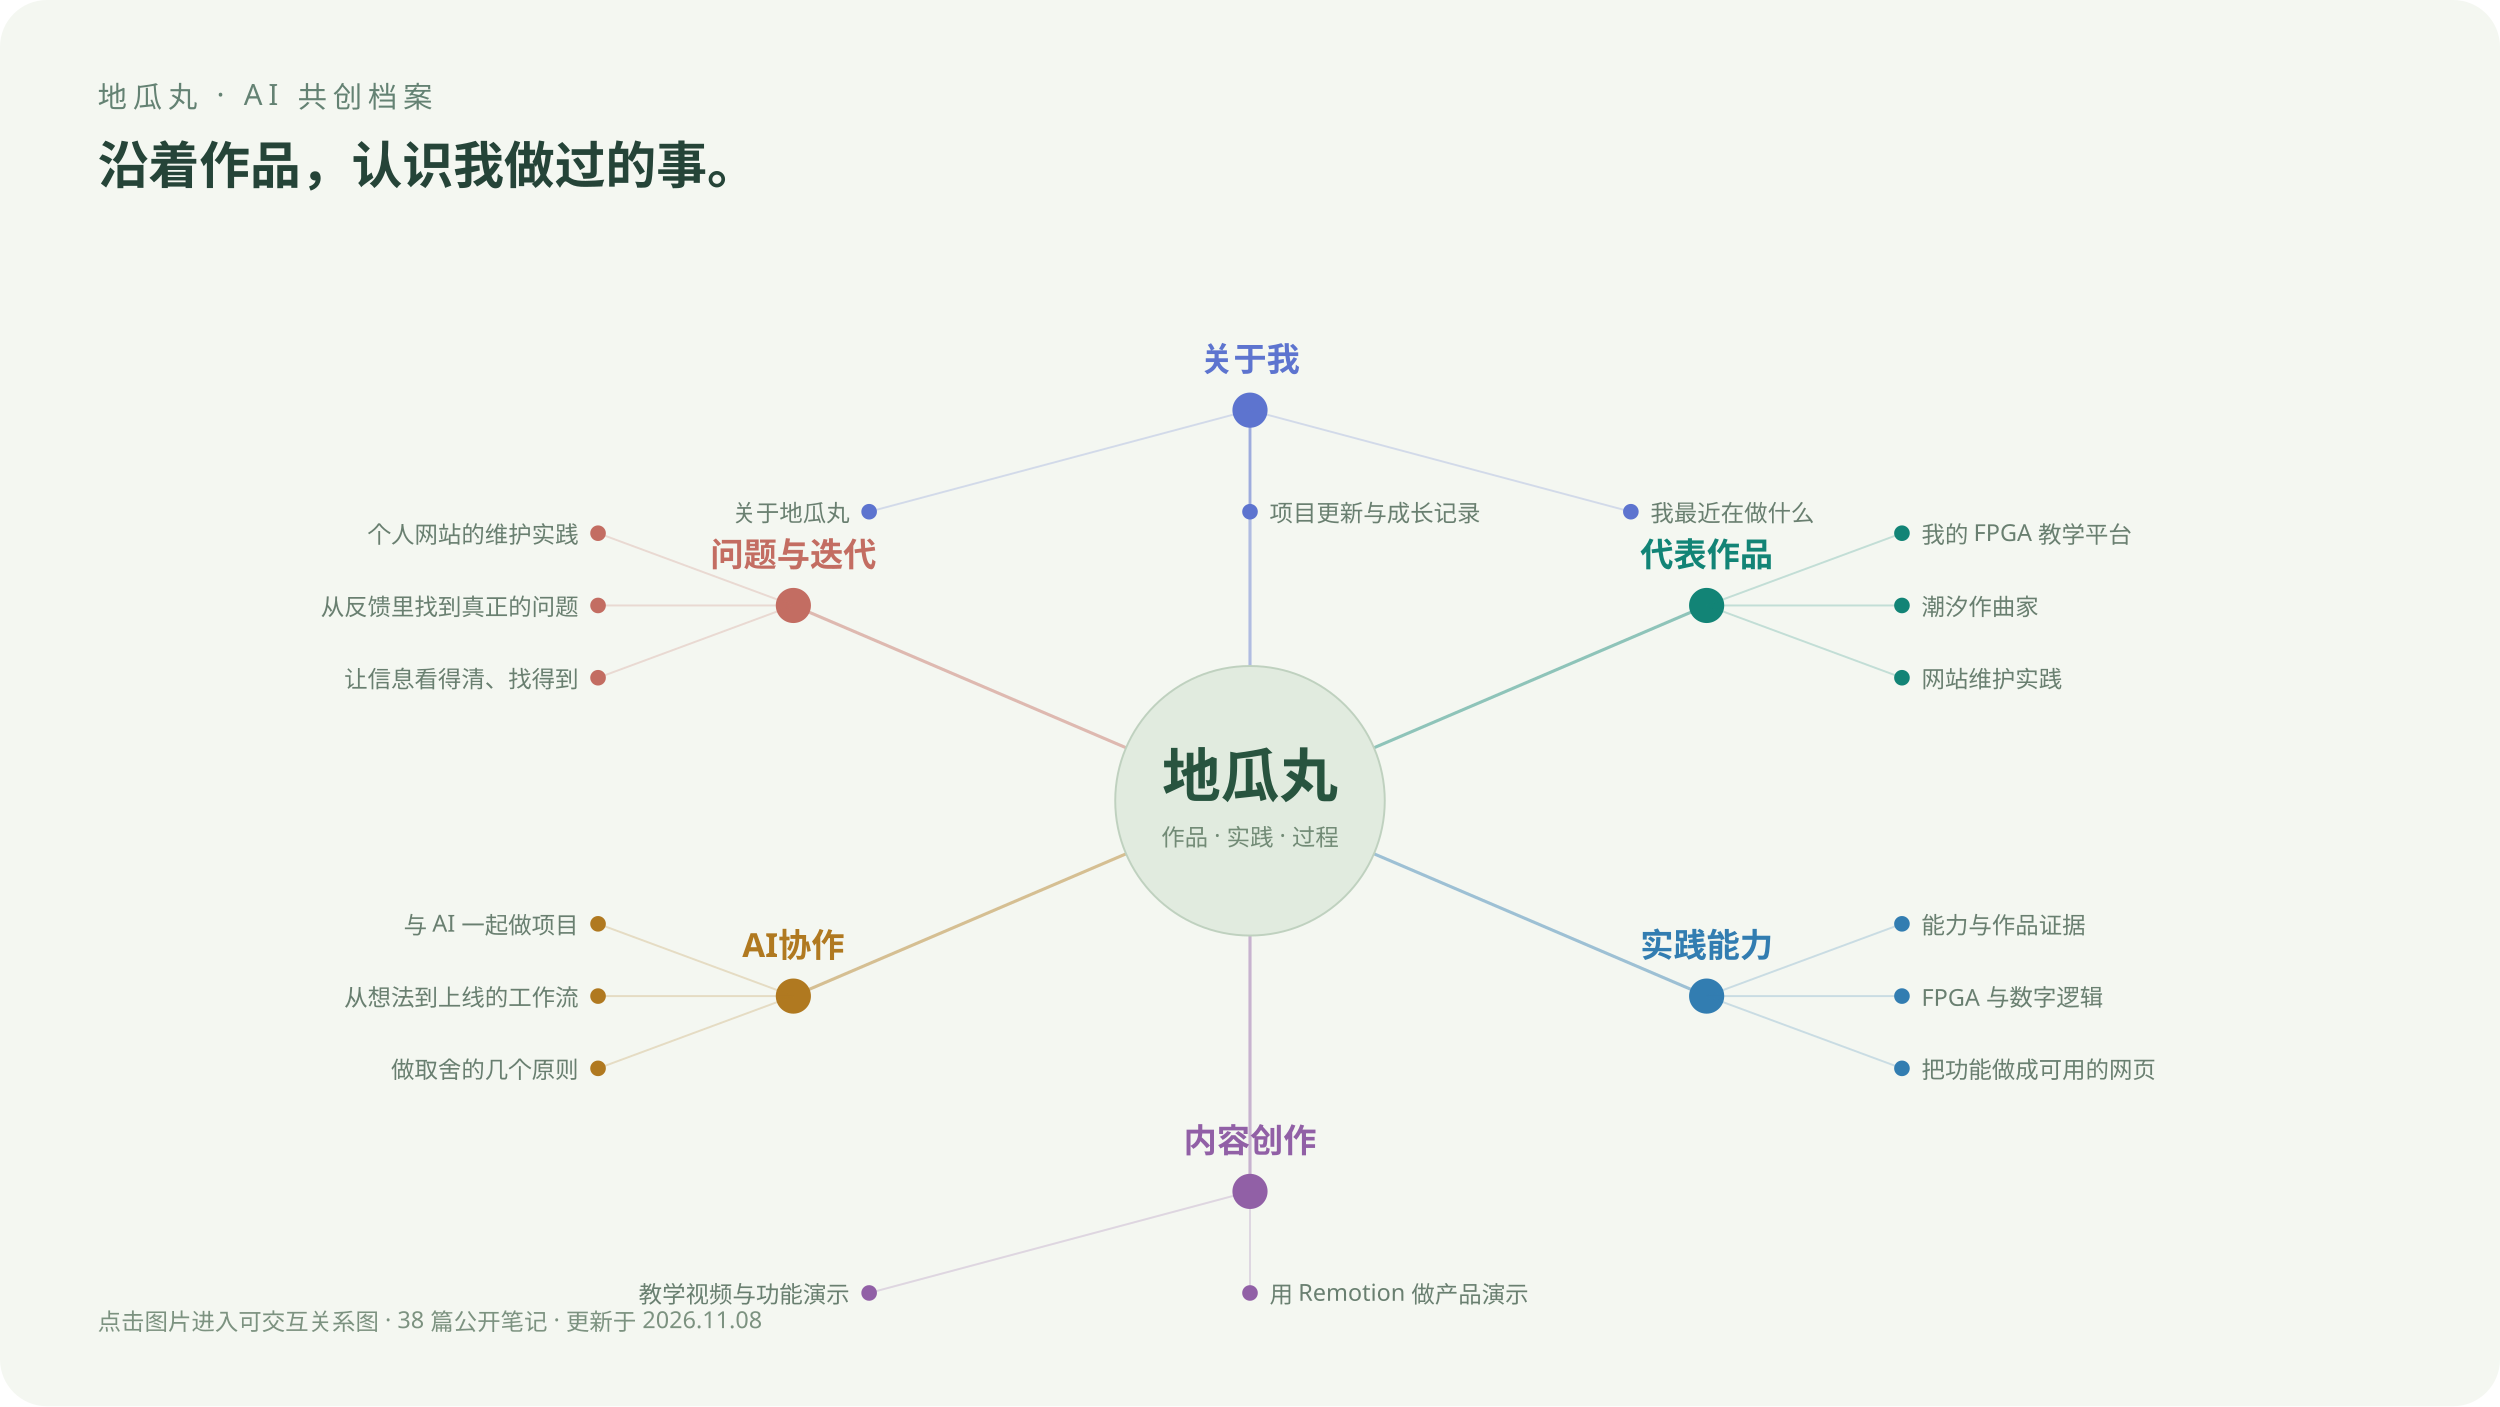
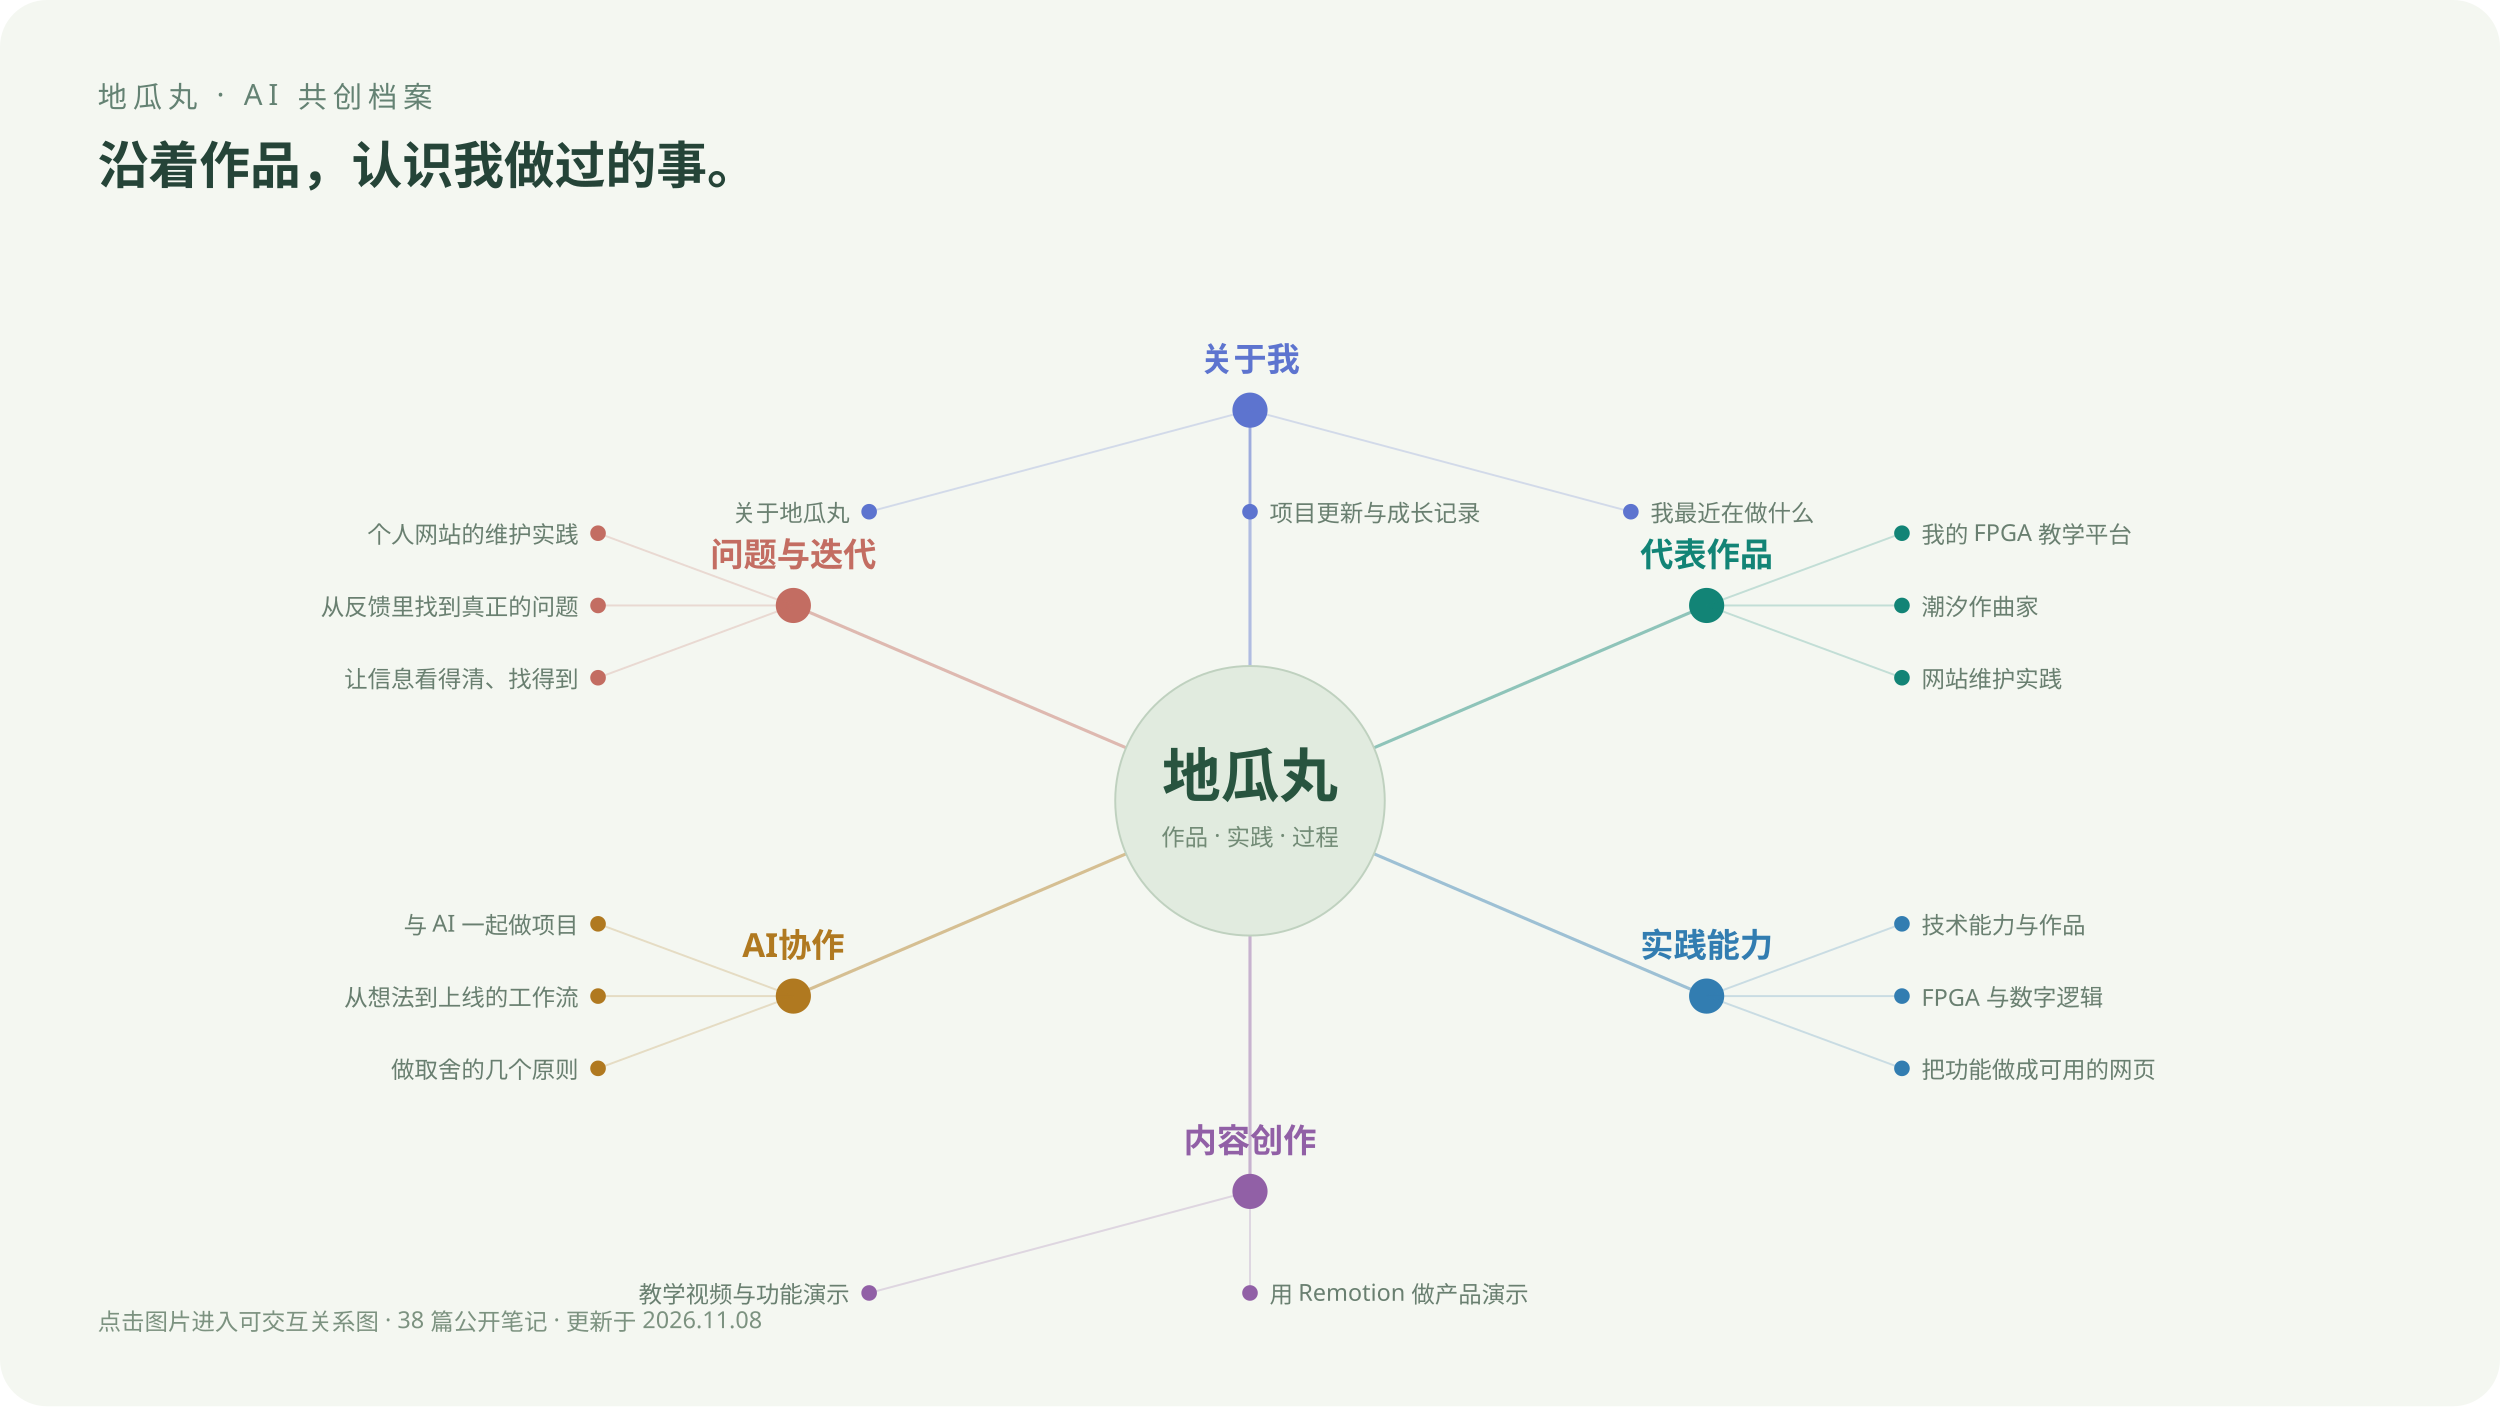
<svg xmlns="http://www.w3.org/2000/svg" width="1280" height="720" viewBox="0 0 1280 720">
  <rect width="1280" height="720" rx="24" fill="#f4f7f1" />
  <g font-family="Microsoft YaHei,Segoe UI,sans-serif">
    <text x="50" y="55" font-size="15" letter-spacing="3" fill="#648273">地瓜丸 · AI 共创档案</text>
    <text x="50" y="94" font-size="26" font-weight="700" fill="#254438">沿着作品，认识我做过的事。</text>
    <line x1="640" y1="410" x2="640.0" y2="210.0" stroke="#5d74cf" stroke-width="1.6" opacity=".45" />
    <circle cx="640.0" cy="210.0" r="9" fill="#5d74cf" />
    <text x="640.0" y="190.0" text-anchor="middle" font-size="17" font-weight="700" fill="#5d74cf">关于我</text>
    <line x1="640.0" y1="210.0" x2="445.0" y2="262.0" stroke="#5d74cf" opacity=".22" />
    <circle cx="445.0" cy="262.0" r="4" fill="#5d74cf" />
    <text x="435.0" y="267.0" text-anchor="end" font-size="12" fill="#697f70">关于地瓜丸</text>
    <line x1="640.0" y1="210.0" x2="640.0" y2="262.0" stroke="#5d74cf" opacity=".22" />
    <circle cx="640.0" cy="262.0" r="4" fill="#5d74cf" />
    <text x="650.0" y="267.0" text-anchor="start" font-size="12" fill="#697f70">项目更新与成长记录</text>
    <line x1="640.0" y1="210.0" x2="835.0" y2="262.0" stroke="#5d74cf" opacity=".22" />
    <circle cx="835.0" cy="262.0" r="4" fill="#5d74cf" />
    <text x="845.0" y="267.0" text-anchor="start" font-size="12" fill="#697f70">我最近在做什么</text>
    <line x1="640" y1="410" x2="873.8" y2="310.0" stroke="#128476" stroke-width="1.6" opacity=".45" />
    <circle cx="873.8" cy="310.0" r="9" fill="#128476" />
    <text x="873.8" y="290.0" text-anchor="middle" font-size="17" font-weight="700" fill="#128476">代表作品</text>
    <line x1="873.8" y1="310.0" x2="973.8" y2="273.0" stroke="#128476" opacity=".22" />
    <circle cx="973.8" cy="273.0" r="4" fill="#128476" />
    <text x="983.8" y="278.0" text-anchor="start" font-size="12" fill="#697f70">我的 FPGA 教学平台</text>
    <line x1="873.8" y1="310.0" x2="973.8" y2="310.0" stroke="#128476" opacity=".22" />
    <circle cx="973.8" cy="310.0" r="4" fill="#128476" />
    <text x="983.8" y="315.0" text-anchor="start" font-size="12" fill="#697f70">潮汐作曲家</text>
    <line x1="873.8" y1="310.0" x2="973.8" y2="347.0" stroke="#128476" opacity=".22" />
    <circle cx="973.8" cy="347.0" r="4" fill="#128476" />
    <text x="983.8" y="352.0" text-anchor="start" font-size="12" fill="#697f70">网站维护实践</text>
    <line x1="640" y1="410" x2="873.8" y2="510.0" stroke="#327db1" stroke-width="1.6" opacity=".45" />
    <circle cx="873.8" cy="510.0" r="9" fill="#327db1" />
    <text x="873.8" y="490.0" text-anchor="middle" font-size="17" font-weight="700" fill="#327db1">实践能力</text>
    <line x1="873.8" y1="510.0" x2="973.8" y2="473.0" stroke="#327db1" opacity=".22" />
    <circle cx="973.8" cy="473.0" r="4" fill="#327db1" />
-     <text x="983.8" y="478.0" text-anchor="start" font-size="12" fill="#697f70">能力与作品证据</text>
+     <text x="983.8" y="478.0" text-anchor="start" font-size="12" fill="#697f70">技术能力与作品</text>
    <line x1="873.8" y1="510.0" x2="973.8" y2="510.0" stroke="#327db1" opacity=".22" />
    <circle cx="973.8" cy="510.0" r="4" fill="#327db1" />
    <text x="983.8" y="515.0" text-anchor="start" font-size="12" fill="#697f70">FPGA 与数字逻辑</text>
    <line x1="873.8" y1="510.0" x2="973.8" y2="547.0" stroke="#327db1" opacity=".22" />
    <circle cx="973.8" cy="547.0" r="4" fill="#327db1" />
    <text x="983.8" y="552.0" text-anchor="start" font-size="12" fill="#697f70">把功能做成可用的网页</text>
    <line x1="640" y1="410" x2="640.0" y2="610.0" stroke="#9160a6" stroke-width="1.6" opacity=".45" />
    <circle cx="640.0" cy="610.0" r="9" fill="#9160a6" />
    <text x="640.0" y="590.0" text-anchor="middle" font-size="17" font-weight="700" fill="#9160a6">内容创作</text>
    <line x1="640.0" y1="610.0" x2="445.0" y2="662.0" stroke="#9160a6" opacity=".22" />
    <circle cx="445.0" cy="662.0" r="4" fill="#9160a6" />
    <text x="435.0" y="667.0" text-anchor="end" font-size="12" fill="#697f70">教学视频与功能演示</text>
    <line x1="640.0" y1="610.0" x2="640.0" y2="662.0" stroke="#9160a6" opacity=".22" />
    <circle cx="640.0" cy="662.0" r="4" fill="#9160a6" />
    <text x="650.0" y="667.0" text-anchor="start" font-size="12" fill="#697f70">用 Remotion 做产品演示</text>
    <line x1="640" y1="410" x2="406.2" y2="510.0" stroke="#b07920" stroke-width="1.6" opacity=".45" />
    <circle cx="406.2" cy="510.0" r="9" fill="#b07920" />
    <text x="406.2" y="490.0" text-anchor="middle" font-size="17" font-weight="700" fill="#b07920">AI协作</text>
    <line x1="406.2" y1="510.0" x2="306.2" y2="473.0" stroke="#b07920" opacity=".22" />
    <circle cx="306.2" cy="473.0" r="4" fill="#b07920" />
    <text x="296.2" y="478.0" text-anchor="end" font-size="12" fill="#697f70">与 AI 一起做项目</text>
    <line x1="406.2" y1="510.0" x2="306.2" y2="510.0" stroke="#b07920" opacity=".22" />
    <circle cx="306.2" cy="510.0" r="4" fill="#b07920" />
    <text x="296.2" y="515.0" text-anchor="end" font-size="12" fill="#697f70">从想法到上线的工作流</text>
    <line x1="406.2" y1="510.0" x2="306.2" y2="547.0" stroke="#b07920" opacity=".22" />
    <circle cx="306.2" cy="547.0" r="4" fill="#b07920" />
    <text x="296.2" y="552.0" text-anchor="end" font-size="12" fill="#697f70">做取舍的几个原则</text>
    <line x1="640" y1="410" x2="406.2" y2="310.0" stroke="#c36d62" stroke-width="1.6" opacity=".45" />
    <circle cx="406.2" cy="310.0" r="9" fill="#c36d62" />
    <text x="406.2" y="290.0" text-anchor="middle" font-size="17" font-weight="700" fill="#c36d62">问题与迭代</text>
    <line x1="406.2" y1="310.0" x2="306.2" y2="273.0" stroke="#c36d62" opacity=".22" />
    <circle cx="306.2" cy="273.0" r="4" fill="#c36d62" />
    <text x="296.2" y="278.0" text-anchor="end" font-size="12" fill="#697f70">个人网站的维护实践</text>
    <line x1="406.2" y1="310.0" x2="306.2" y2="310.0" stroke="#c36d62" opacity=".22" />
    <circle cx="306.2" cy="310.0" r="4" fill="#c36d62" />
    <text x="296.2" y="315.0" text-anchor="end" font-size="12" fill="#697f70">从反馈里找到真正的问题</text>
    <line x1="406.2" y1="310.0" x2="306.2" y2="347.0" stroke="#c36d62" opacity=".22" />
    <circle cx="306.2" cy="347.0" r="4" fill="#c36d62" />
    <text x="296.2" y="352.0" text-anchor="end" font-size="12" fill="#697f70">让信息看得清、找得到</text>
    <circle cx="640" cy="410" r="69" fill="#e1ebdf" stroke="#bfd1bf" />
    <text x="640" y="408" text-anchor="middle" font-size="30" font-weight="700" fill="#28543f">地瓜丸</text>
    <text x="640" y="433" text-anchor="middle" font-size="12" fill="#728b76">作品 · 实践 · 过程</text>
    <text x="50" y="681" font-size="12" fill="#7c9280">点击图片进入可交互关系图 · 38 篇公开笔记 · 更新于 2026.11.08</text>
  </g>
</svg>
